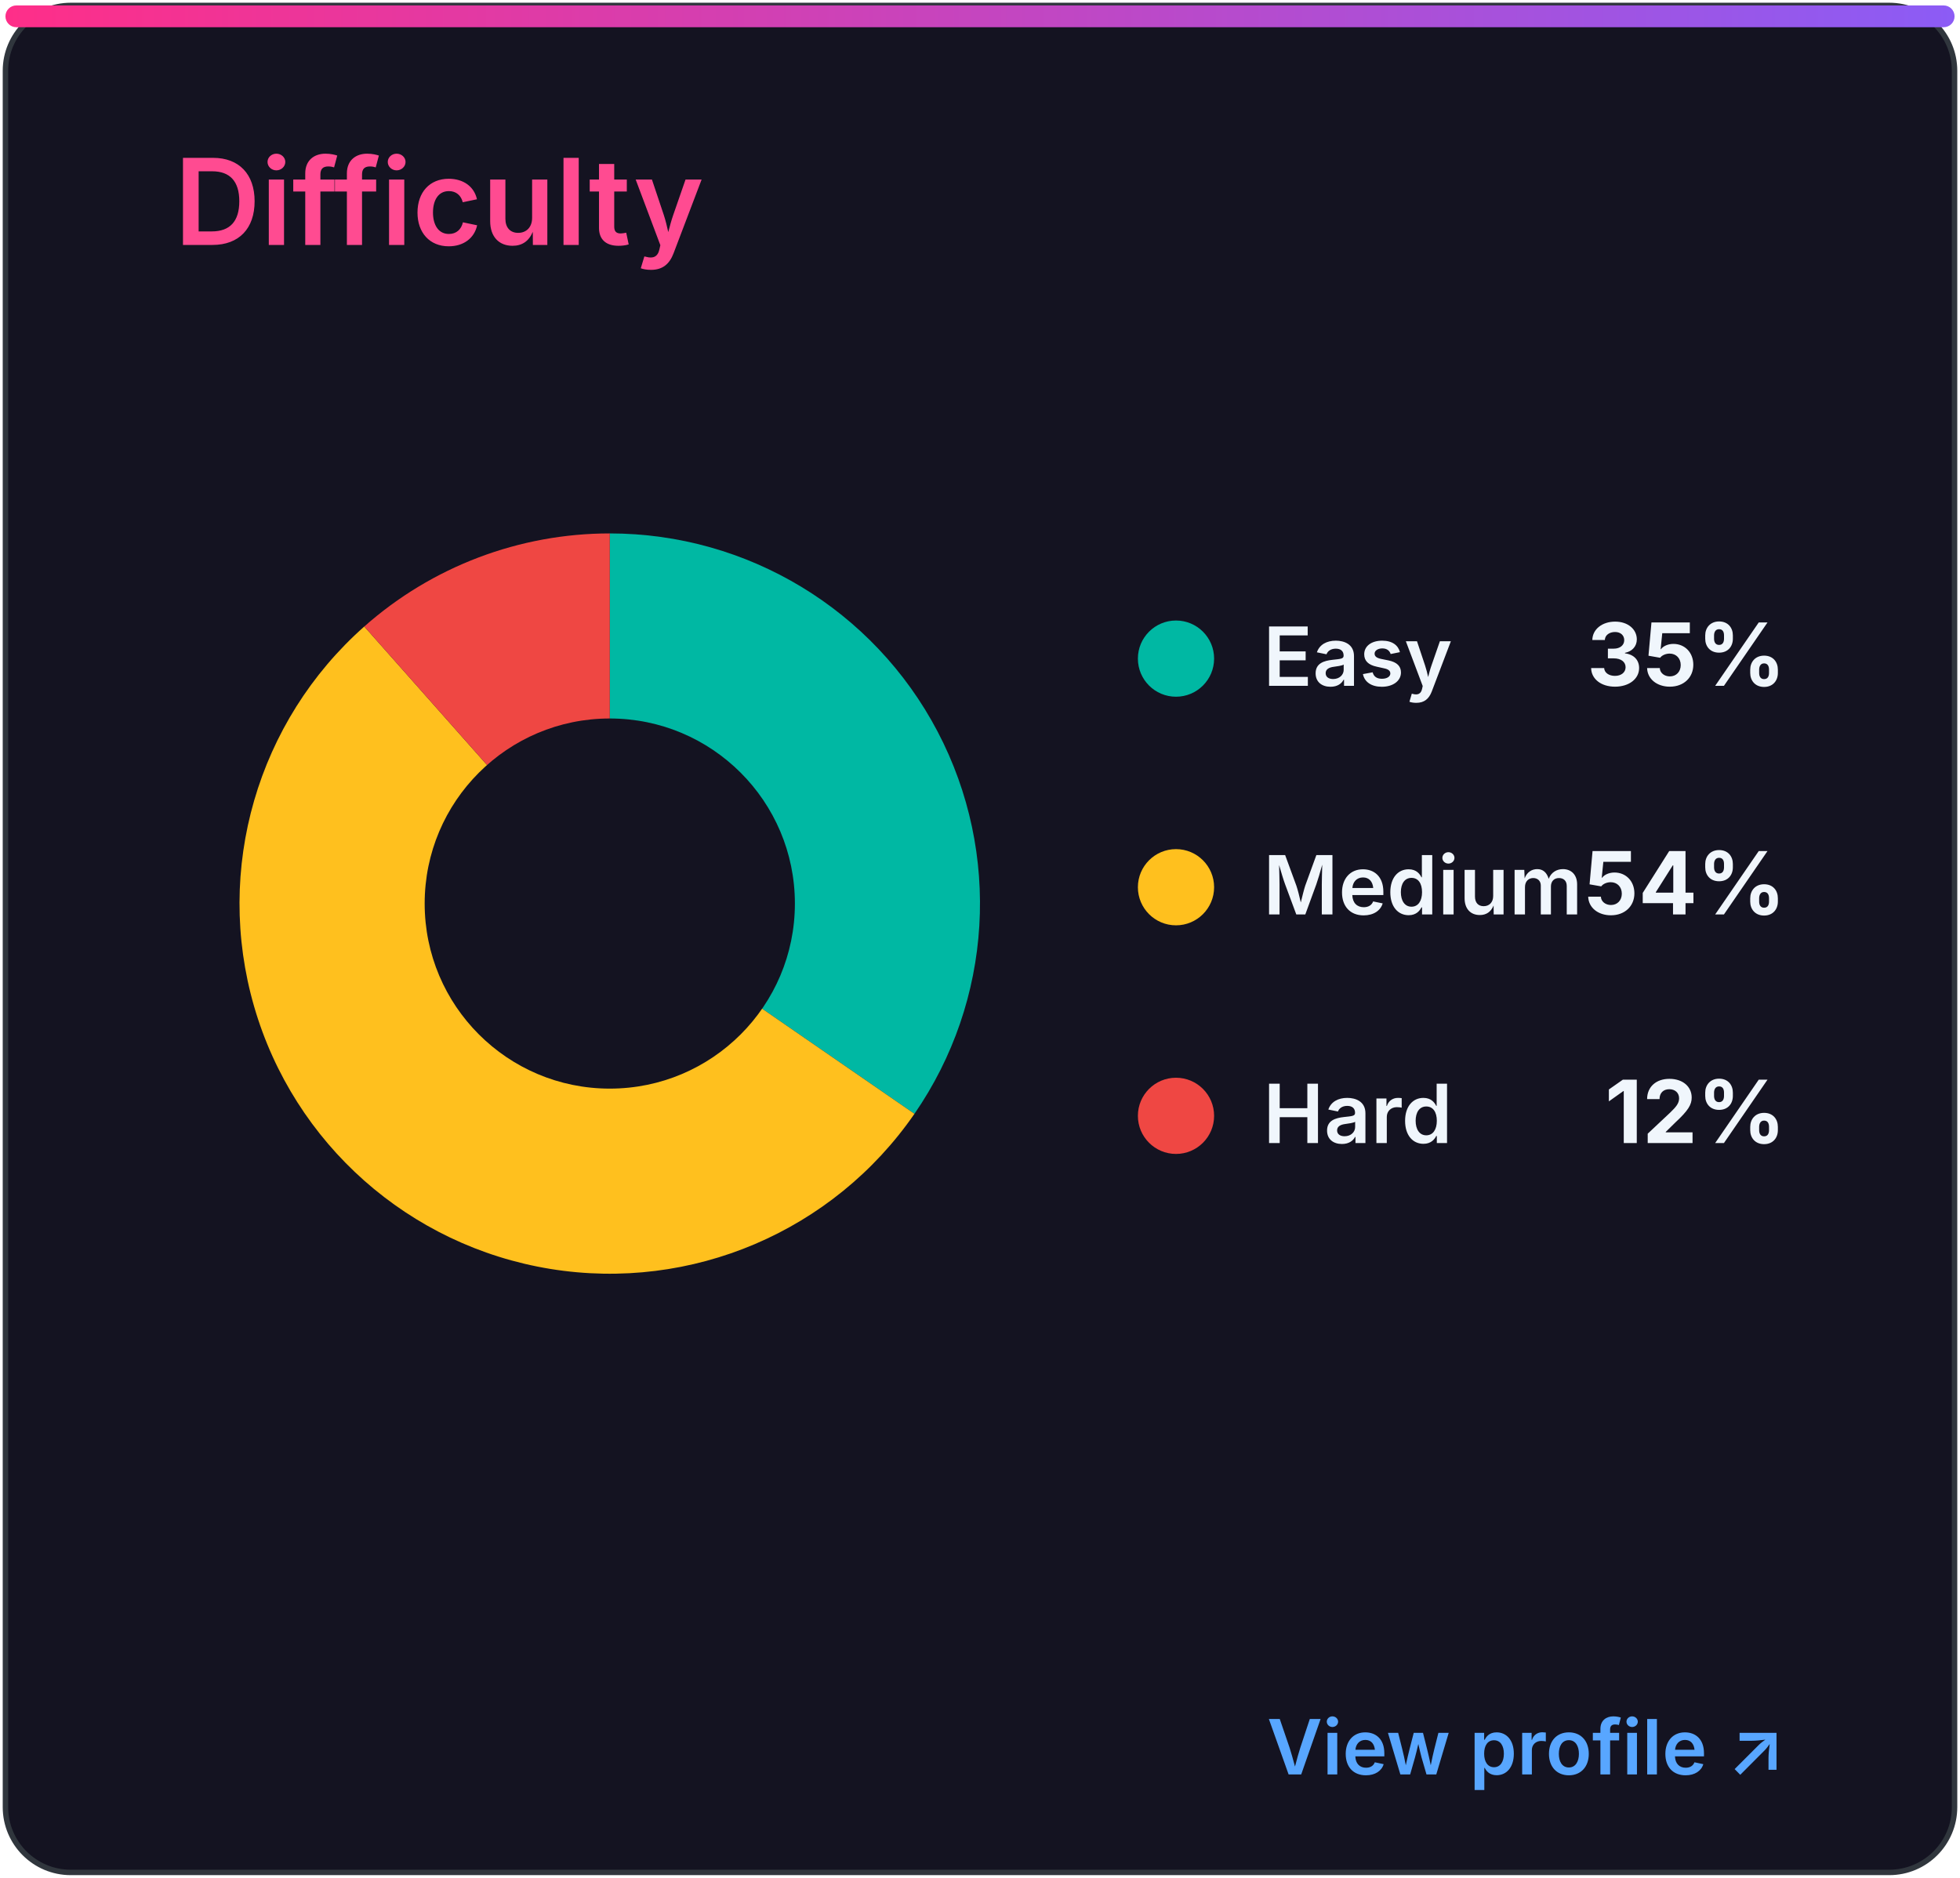
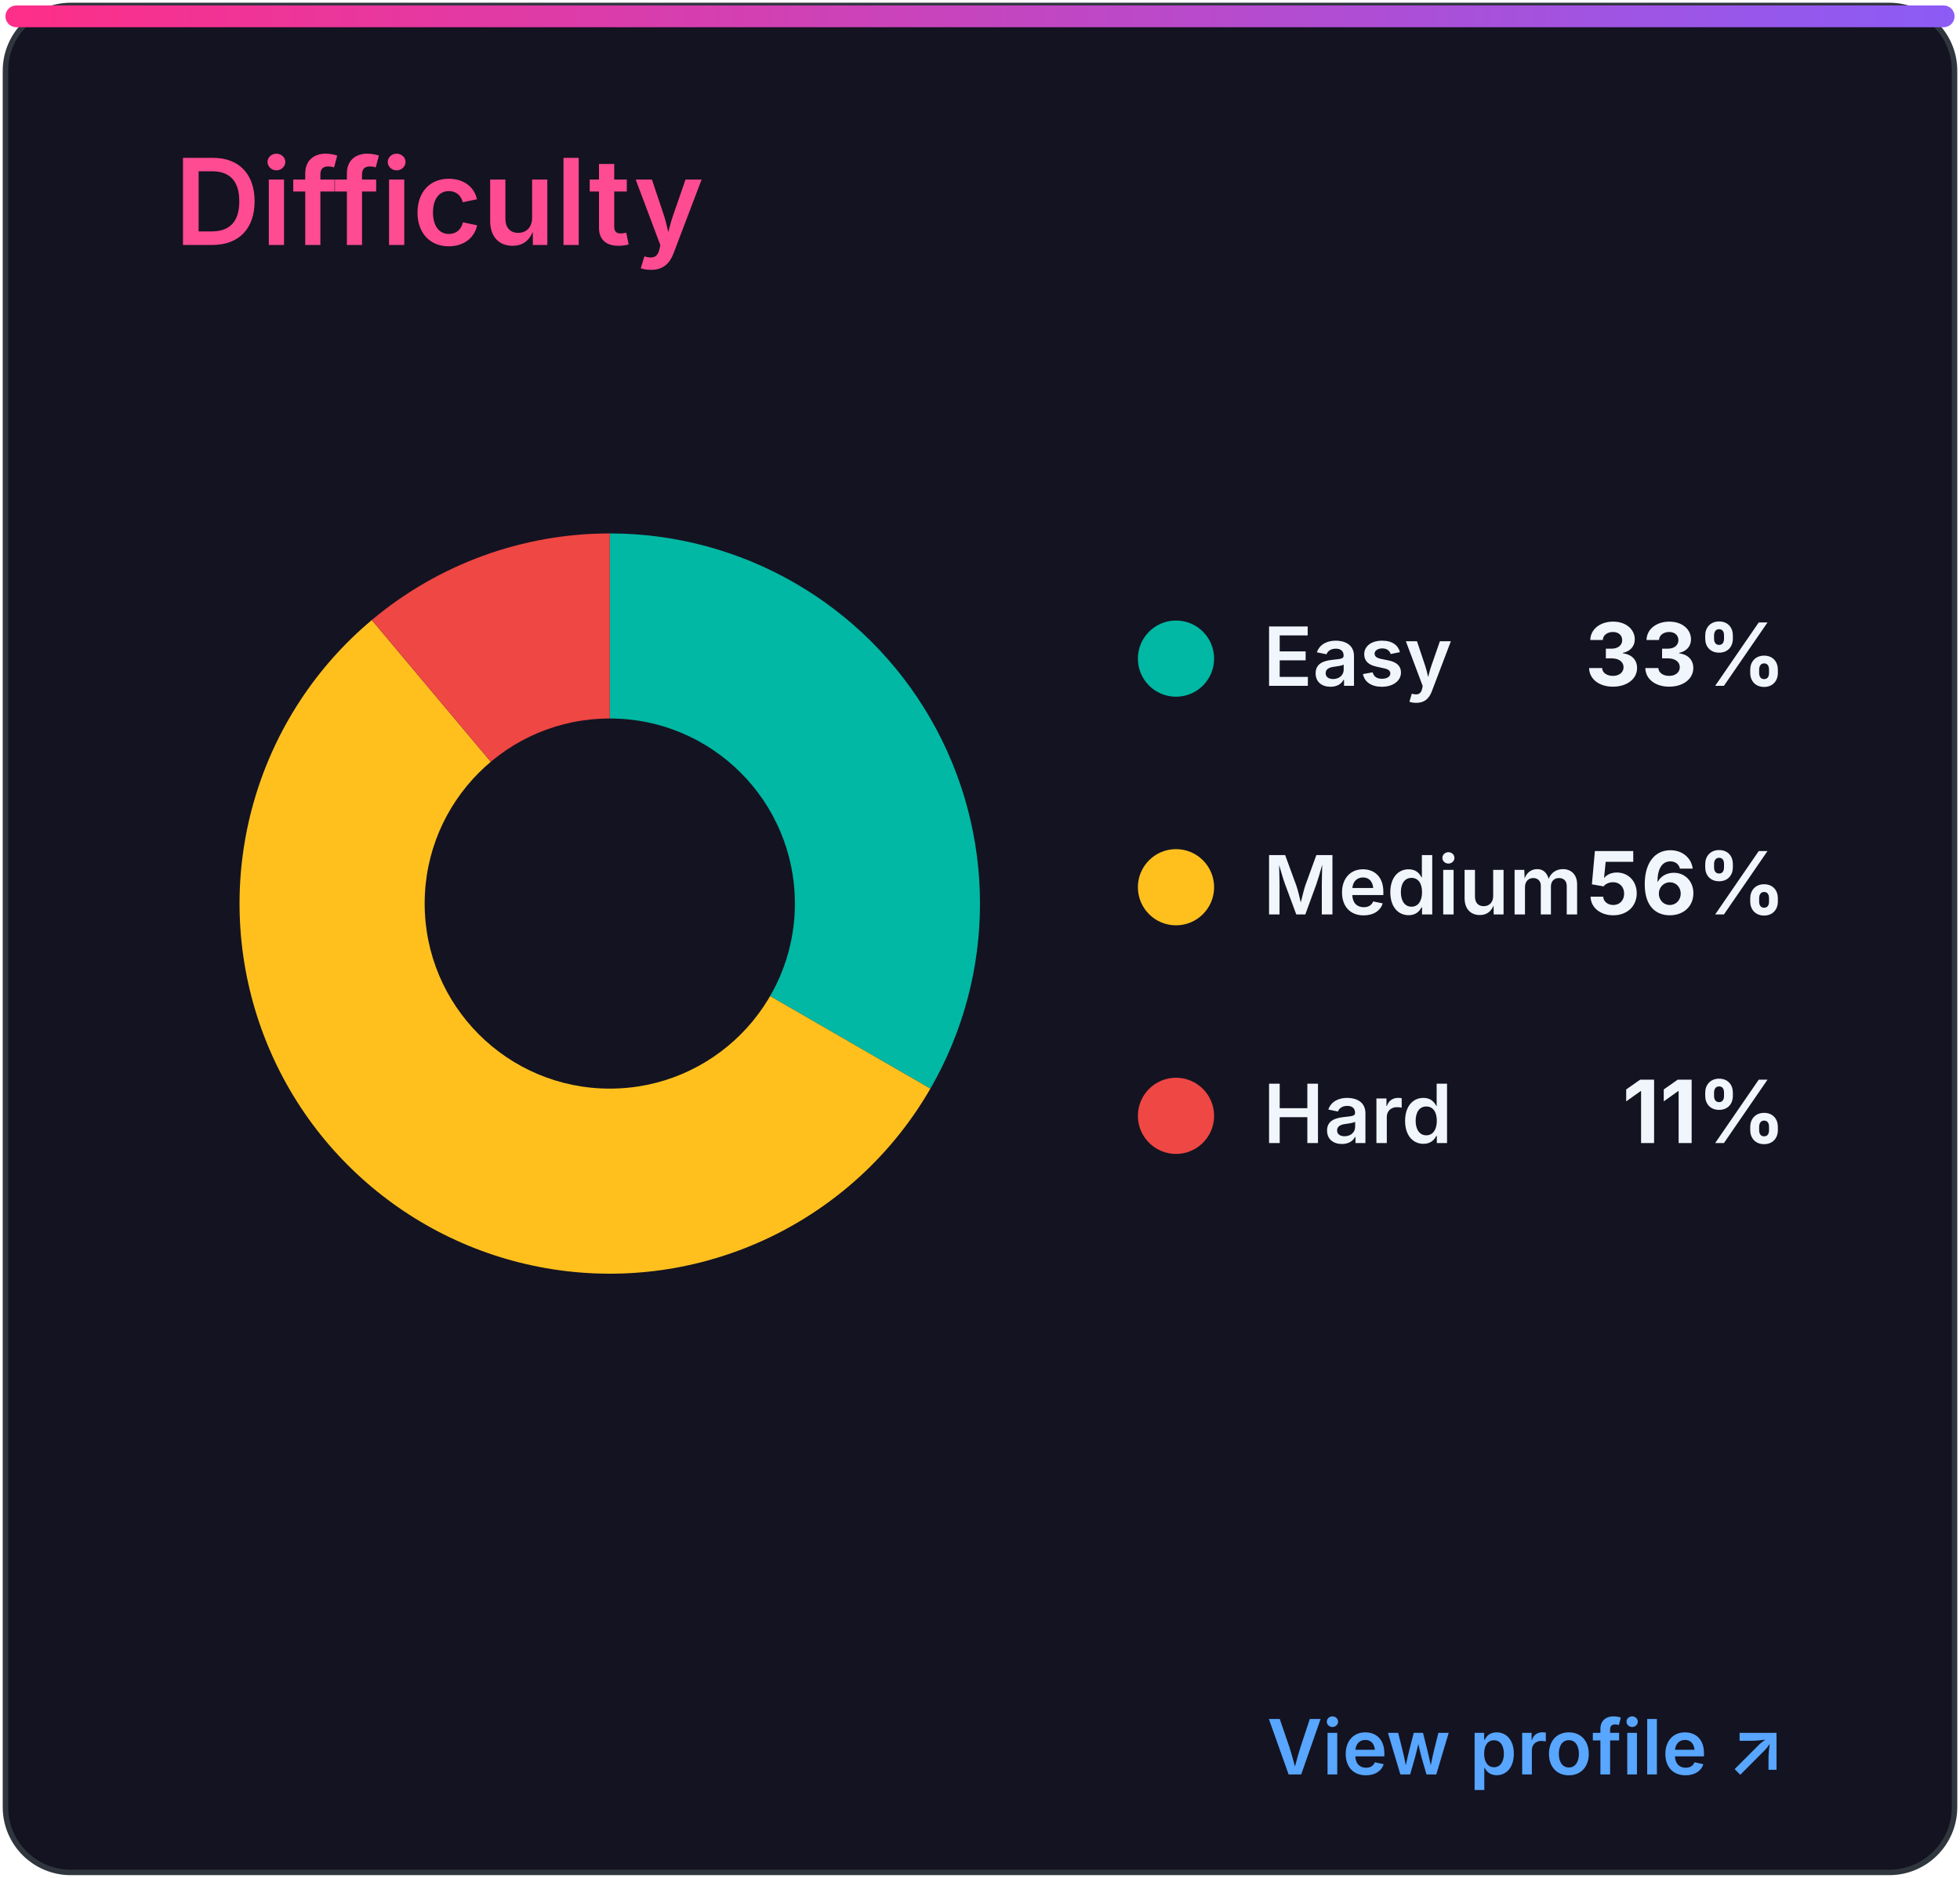
<svg xmlns="http://www.w3.org/2000/svg" width="360" height="345" viewBox="0 0 360 345" role="img" aria-labelledby="title desc">
  <defs>
    <linearGradient id="accent" x1="0" x2="1">
      <stop stop-color="#ff2e88" />
      <stop offset="1" stop-color="#8b5cf6" />
    </linearGradient>
    <clipPath id="bar">
      <rect x="32" y="82" width="296" height="8" rx="4" />
    </clipPath>
    <style>
.heading{font:600 22px -apple-system,BlinkMacSystemFont,'Segoe UI',sans-serif;fill:#ff4b91}
.eyebrow{font:600 10px -apple-system,BlinkMacSystemFont,'Segoe UI',sans-serif;letter-spacing:1.2px;fill:#8b949e}
.total{font:700 52px -apple-system,BlinkMacSystemFont,'Segoe UI',sans-serif;fill:#f0f6fc}
.metric{font:600 15px -apple-system,BlinkMacSystemFont,'Segoe UI',sans-serif;fill:#f0f6fc}
.count{font:700 16px -apple-system,BlinkMacSystemFont,'Segoe UI',sans-serif;fill:#f0f6fc}
.muted{font:500 13px -apple-system,BlinkMacSystemFont,'Segoe UI',sans-serif;fill:#8b949e}
.language{font:700 31px -apple-system,BlinkMacSystemFont,'Segoe UI',sans-serif;fill:#f0f6fc}
.link{font:600 14px -apple-system,BlinkMacSystemFont,'Segoe UI',sans-serif;fill:#58a6ff}
</style>
  </defs>
  <rect x="1" y="1" width="358" height="343" rx="12" fill="#141321" stroke="#30363d" />
  <rect x="1" y="1" width="358" height="4" rx="2" fill="url(#accent)" />
  <text x="32" y="45" class="heading">Difficulty</text>
-   <path d="M 112 166 L 112.00 98.00 A 68 68 0 0 1 167.96 204.63 Z" fill="#00b8a3" />
-   <path d="M 112 166 L 167.96 204.63 A 68 68 0 1 1 66.91 115.10 Z" fill="#ffc01e" />
-   <path d="M 112 166 L 66.91 115.10 A 68 68 0 0 1 112.00 98.00 Z" fill="#ef4743" />
+   <path d="M 112 166 L 112.00 98.00 A 68 68 0 0 1 170.89 200.00 Z" fill="#00b8a3" />
+   <path d="M 112 166 L 170.89 200.00 A 68 68 0 1 1 68.29 113.91 Z" fill="#ffc01e" />
+   <path d="M 112 166 L 68.29 113.91 A 68 68 0 0 1 112.00 98.00 Z" fill="#ef4743" />
  <circle cx="112" cy="166" r="34" fill="#141321" />
  <circle cx="216" cy="121" r="7" fill="#00b8a3" />
  <text x="232" y="126" class="metric">Easy</text>
-   <text x="328" y="126" class="count" text-anchor="end">35%</text>
+   <text x="328" y="126" class="count" text-anchor="end">33%</text>
  <circle cx="216" cy="163" r="7" fill="#ffc01e" />
  <text x="232" y="168" class="metric">Medium</text>
-   <text x="328" y="168" class="count" text-anchor="end">54%</text>
+   <text x="328" y="168" class="count" text-anchor="end">56%</text>
  <circle cx="216" cy="205" r="7" fill="#ef4743" />
  <text x="232" y="210" class="metric">Hard</text>
-   <text x="328" y="210" class="count" text-anchor="end">12%</text>
+   <text x="328" y="210" class="count" text-anchor="end">11%</text>
  <text x="328" y="326" class="link" text-anchor="end">View profile ↗</text>
</svg>
